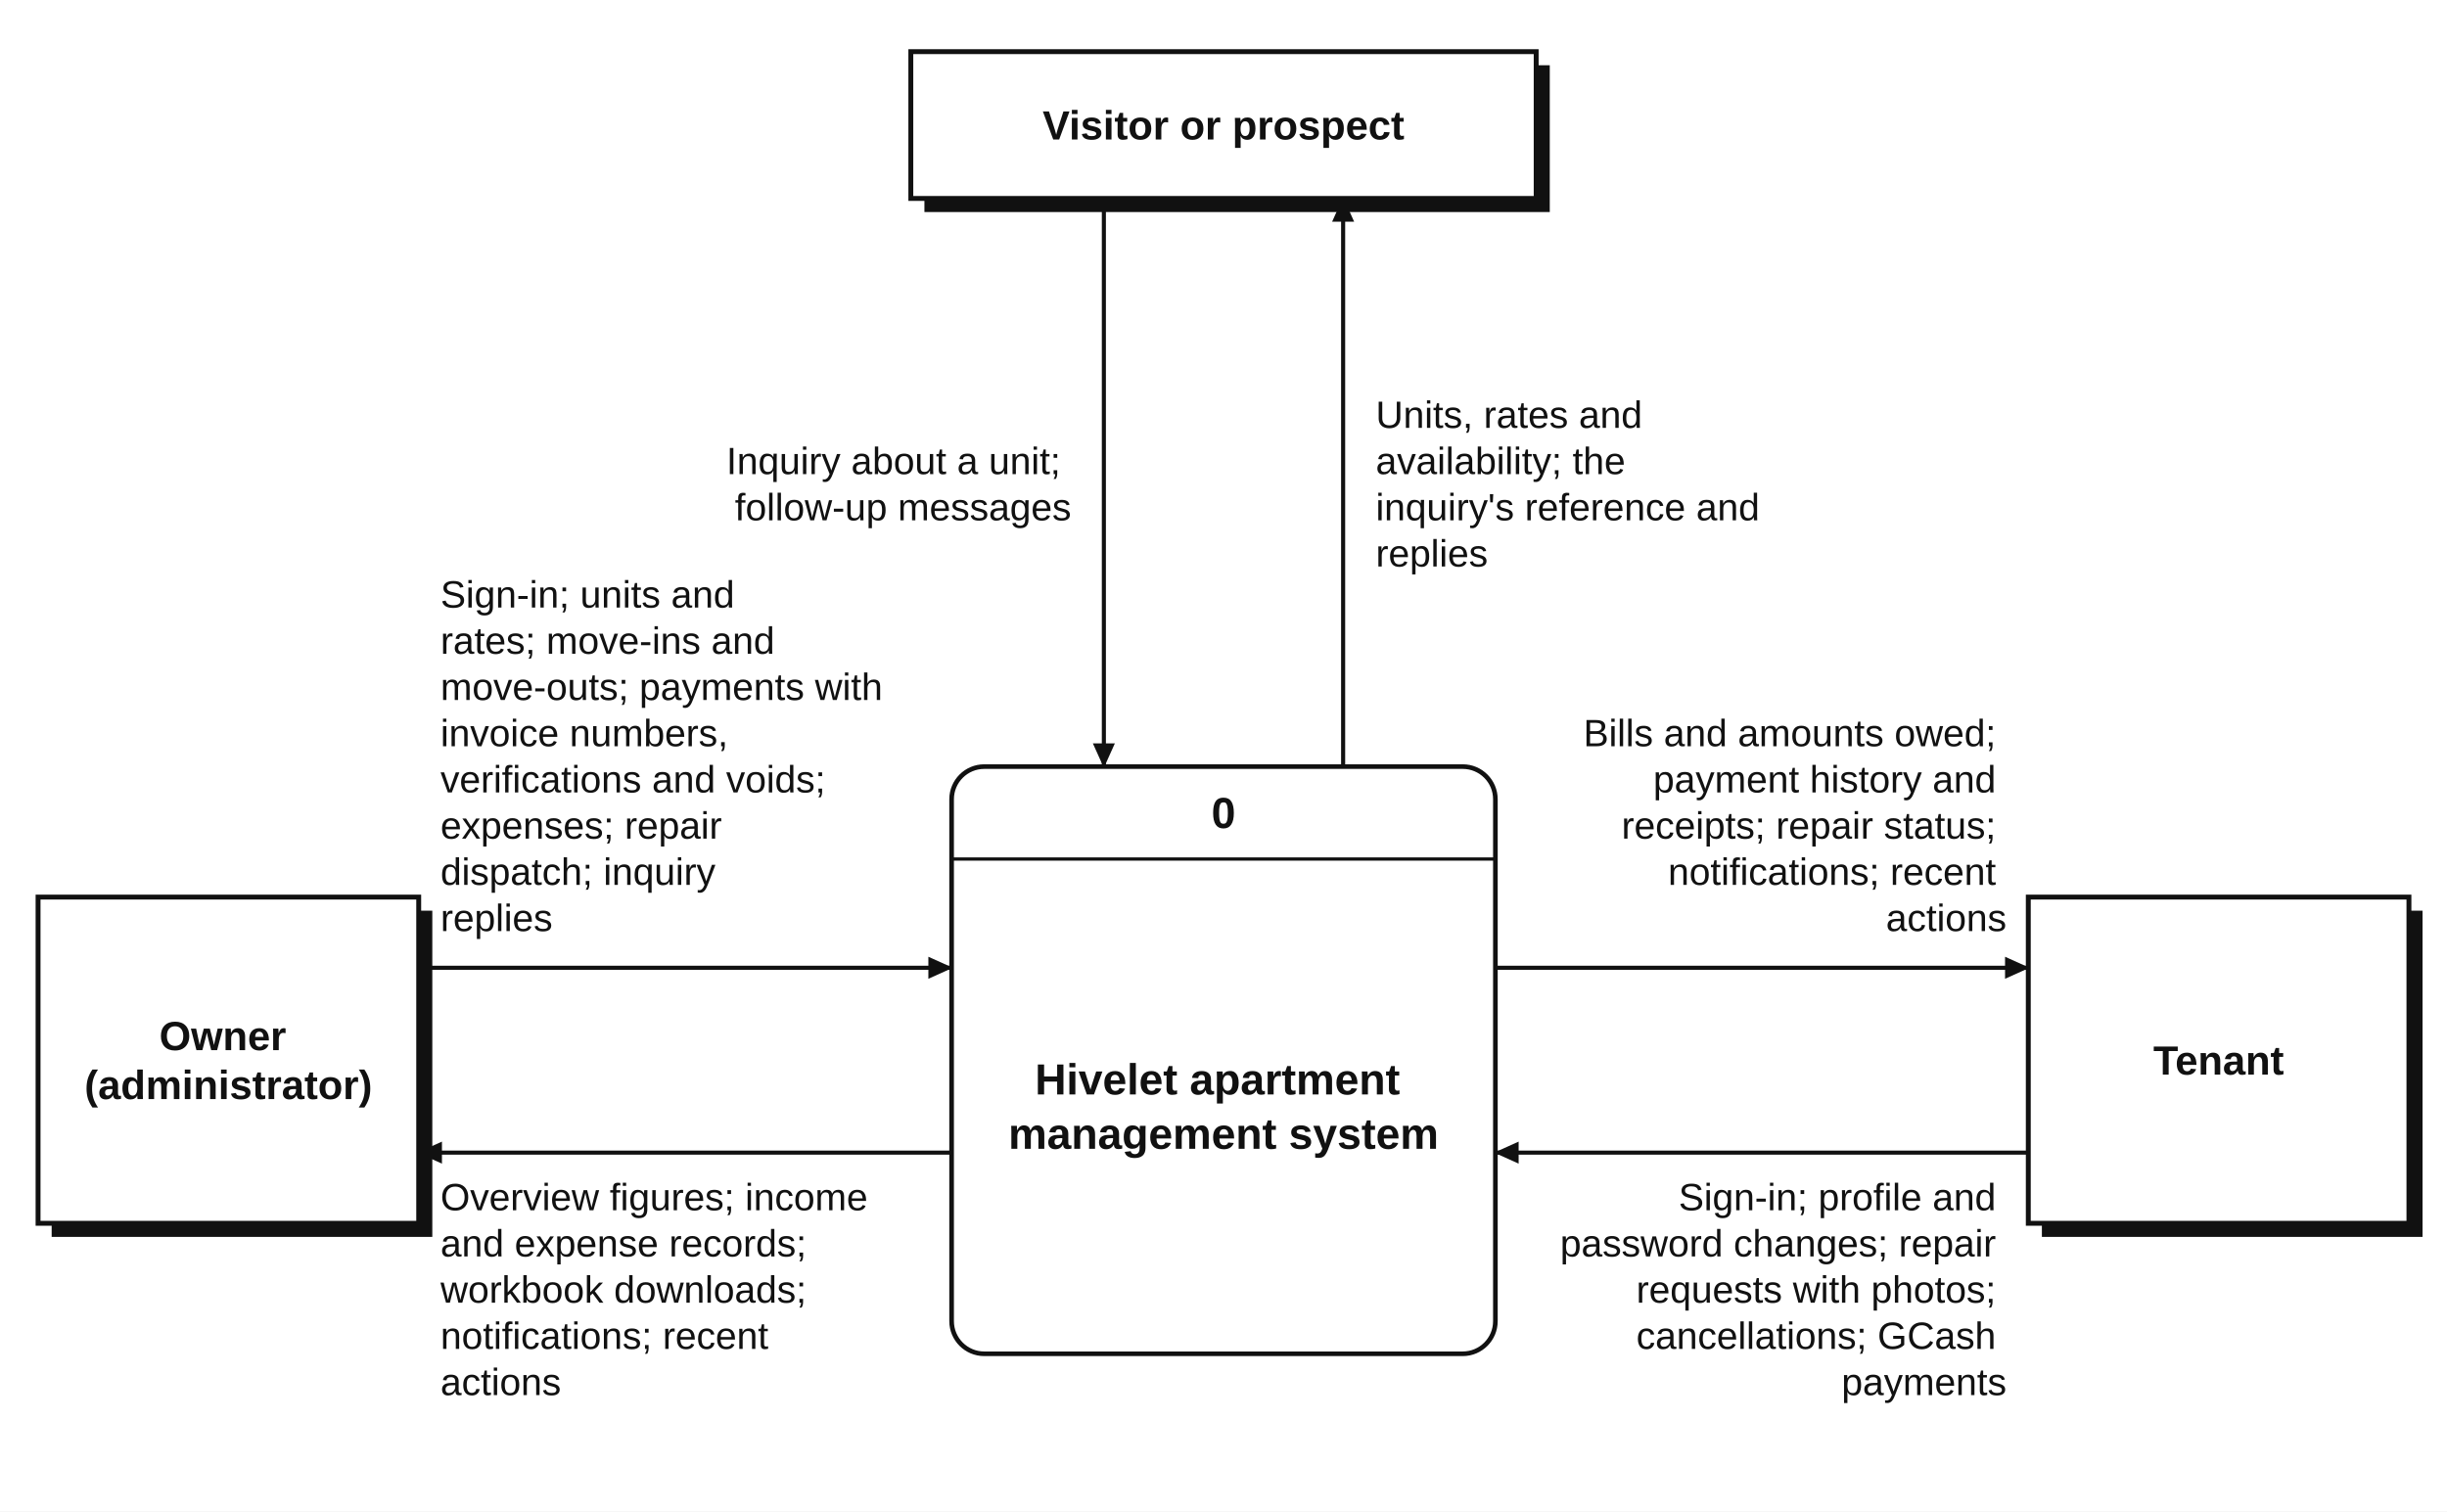
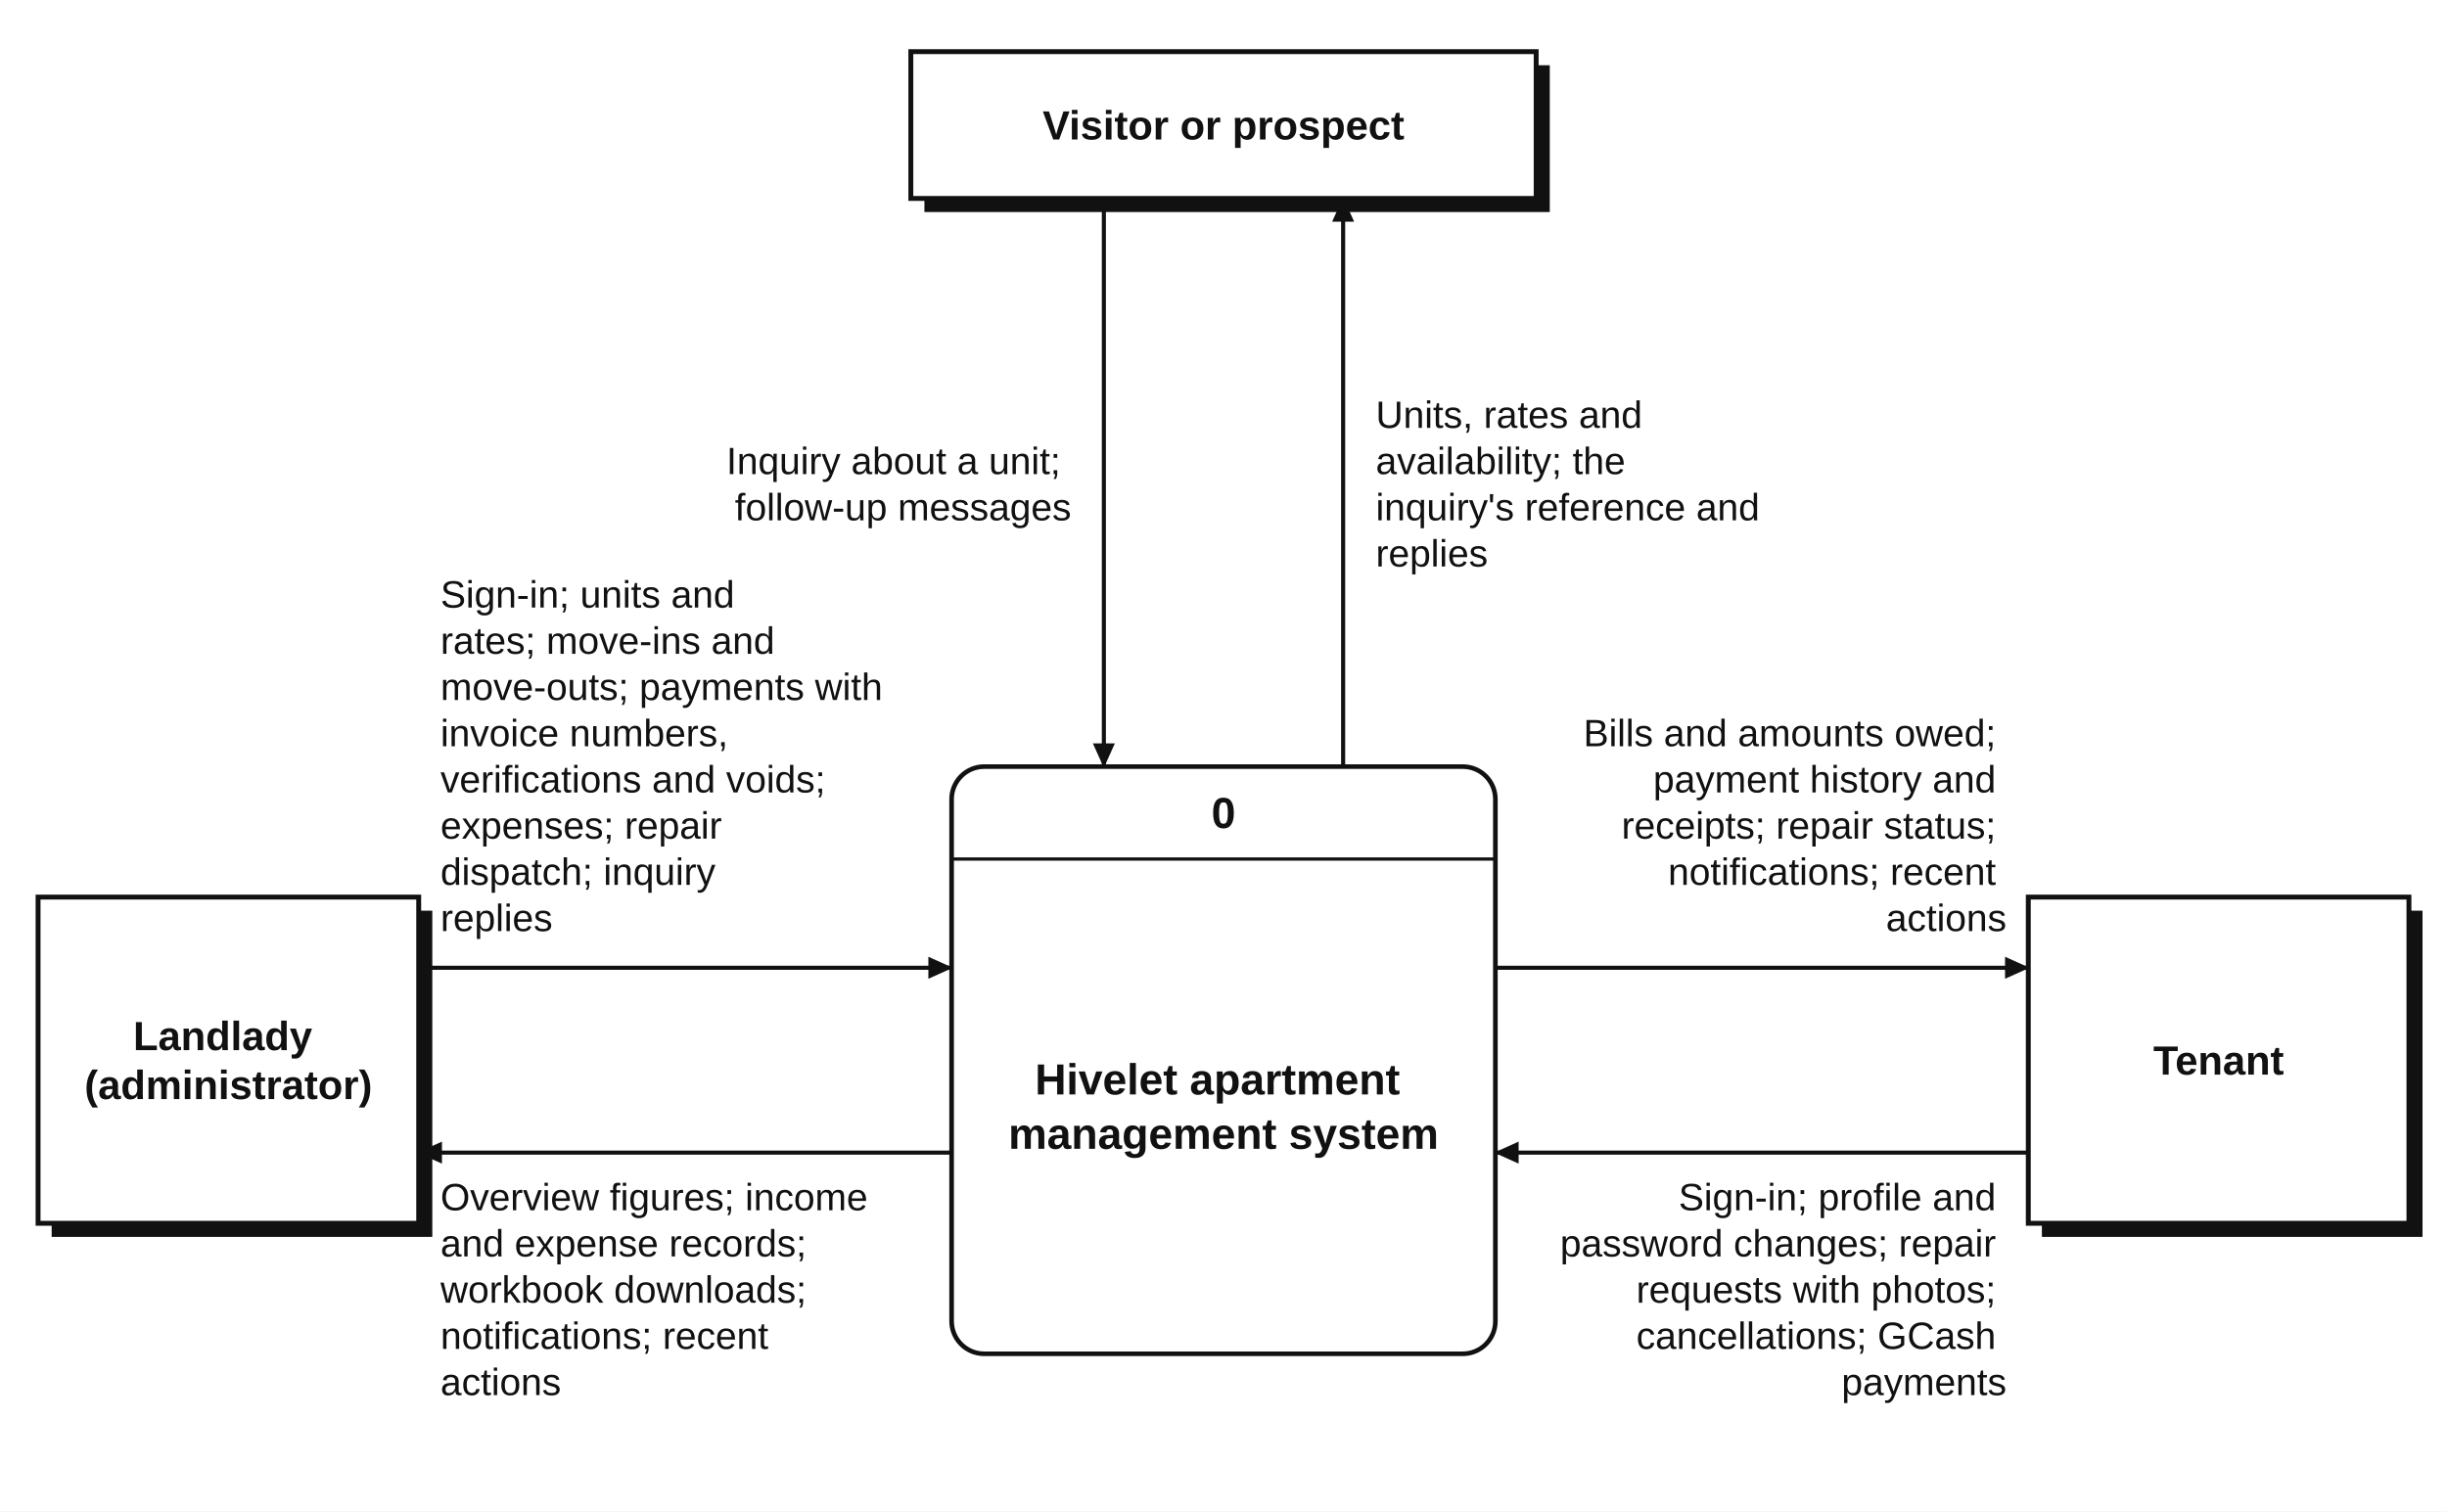
<svg xmlns="http://www.w3.org/2000/svg" width="900" height="556" viewBox="0 0 900 556">
  <rect width="900" height="556" fill="#fff" />
  <defs>
    <marker id="arr" viewBox="0 0 10 10" refX="9.5" refY="5" markerWidth="9" markerHeight="9" orient="auto-start-reverse" markerUnits="userSpaceOnUse">
      <path d="M0,0.5 L10,5 L0,9.5 Z" fill="#111" />
    </marker>
    <marker id="arrS" viewBox="0 0 10 10" refX="9.5" refY="5" markerWidth="9" markerHeight="9" orient="auto-start-reverse" markerUnits="userSpaceOnUse">
      <path d="M0,0.5 L10,5 L0,9.5 Z" fill="#111" />
    </marker>
  </defs>
  <rect x="350" y="282" width="200" height="216" rx="12" fill="#fff" stroke="#111" stroke-width="1.7" />
  <path d="M350,316 L550,316" fill="none" stroke="#111" stroke-width="1.2" />
  <text x="450" y="304.6" font-family="Arial, Helvetica, sans-serif" font-size="16" text-anchor="middle" fill="#111" font-weight="bold">
    <tspan x="450" dy="0">0</tspan>
  </text>
  <text x="450" y="402.6" font-family="Arial, Helvetica, sans-serif" font-size="16" text-anchor="middle" fill="#111" font-weight="bold">
    <tspan x="450" dy="0">Hivelet apartment</tspan>
    <tspan x="450" dy="20">management system</tspan>
  </text>
  <rect x="340" y="24" width="230" height="54" fill="#111" />
  <rect x="335" y="19" width="230" height="54" rx="0" fill="#fff" stroke="#111" stroke-width="1.8" />
  <text x="450" y="51.3" font-family="Arial, Helvetica, sans-serif" font-size="15" text-anchor="middle" fill="#111" font-weight="bold">
    <tspan x="450" dy="0">Visitor or prospect</tspan>
  </text>
  <path d="M406,73 L406,282" fill="none" stroke="#111" stroke-width="1.5" marker-end="url(#arr)" />
  <path d="M494,282 L494,73" fill="none" stroke="#111" stroke-width="1.5" marker-end="url(#arr)" />
  <text x="394" y="174.4" font-family="Arial, Helvetica, sans-serif" font-size="14" text-anchor="end" fill="#111">
    <tspan x="394" dy="0">Inquiry about a unit;</tspan>
    <tspan x="394" dy="17">follow-up messages</tspan>
  </text>
  <text x="506" y="157.4" font-family="Arial, Helvetica, sans-serif" font-size="14" text-anchor="start" fill="#111">
    <tspan x="506" dy="0">Units, rates and</tspan>
    <tspan x="506" dy="17">availability; the</tspan>
    <tspan x="506" dy="17">inquiry's reference and</tspan>
    <tspan x="506" dy="17">replies</tspan>
  </text>
  <rect x="19" y="335" width="140" height="120" fill="#111" />
  <rect x="14" y="330" width="140" height="120" rx="0" fill="#fff" stroke="#111" stroke-width="1.8" />
  <text x="84" y="386.3" font-family="Arial, Helvetica, sans-serif" font-size="15" text-anchor="middle" fill="#111" font-weight="bold">
-     <tspan x="84" dy="0">Owner</tspan>
+     <tspan x="84" dy="0">Landlady</tspan>
    <tspan x="84" dy="18">(administrator)</tspan>
  </text>
  <path d="M154,356 L350,356" fill="none" stroke="#111" stroke-width="1.5" marker-end="url(#arr)" />
  <path d="M350,424 L154,424" fill="none" stroke="#111" stroke-width="1.5" marker-end="url(#arr)" />
  <text x="162" y="223.5" font-family="Arial, Helvetica, sans-serif" font-size="14" text-anchor="start" fill="#111">
    <tspan x="162" dy="0">Sign-in; units and</tspan>
    <tspan x="162" dy="17">rates; move-ins and</tspan>
    <tspan x="162" dy="17">move-outs; payments with</tspan>
    <tspan x="162" dy="17">invoice numbers,</tspan>
    <tspan x="162" dy="17">verifications and voids;</tspan>
    <tspan x="162" dy="17">expenses; repair</tspan>
    <tspan x="162" dy="17">dispatch; inquiry</tspan>
    <tspan x="162" dy="17">replies</tspan>
  </text>
  <text x="162" y="445.2" font-family="Arial, Helvetica, sans-serif" font-size="14" text-anchor="start" fill="#111">
    <tspan x="162" dy="0">Overview figures; income</tspan>
    <tspan x="162" dy="17">and expense records;</tspan>
    <tspan x="162" dy="17">workbook downloads;</tspan>
    <tspan x="162" dy="17">notifications; recent</tspan>
    <tspan x="162" dy="17">actions</tspan>
  </text>
  <rect x="751" y="335" width="140" height="120" fill="#111" />
  <rect x="746" y="330" width="140" height="120" rx="0" fill="#fff" stroke="#111" stroke-width="1.8" />
  <text x="816" y="395.3" font-family="Arial, Helvetica, sans-serif" font-size="15" text-anchor="middle" fill="#111" font-weight="bold">
    <tspan x="816" dy="0">Tenant</tspan>
  </text>
  <path d="M746,424 L550,424" fill="none" stroke="#111" stroke-width="1.5" marker-end="url(#arr)" />
  <path d="M550,356 L746,356" fill="none" stroke="#111" stroke-width="1.5" marker-end="url(#arr)" />
  <text x="738" y="274.5" font-family="Arial, Helvetica, sans-serif" font-size="14" text-anchor="end" fill="#111">
    <tspan x="738" dy="0">Bills and amounts owed;</tspan>
    <tspan x="738" dy="17">payment history and</tspan>
    <tspan x="738" dy="17">receipts; repair status;</tspan>
    <tspan x="738" dy="17">notifications; recent</tspan>
    <tspan x="738" dy="17">actions</tspan>
  </text>
  <text x="738" y="445.2" font-family="Arial, Helvetica, sans-serif" font-size="14" text-anchor="end" fill="#111">
    <tspan x="738" dy="0">Sign-in; profile and</tspan>
    <tspan x="738" dy="17">password changes; repair</tspan>
    <tspan x="738" dy="17">requests with photos;</tspan>
    <tspan x="738" dy="17">cancellations; GCash</tspan>
    <tspan x="738" dy="17">payments</tspan>
  </text>
</svg>
